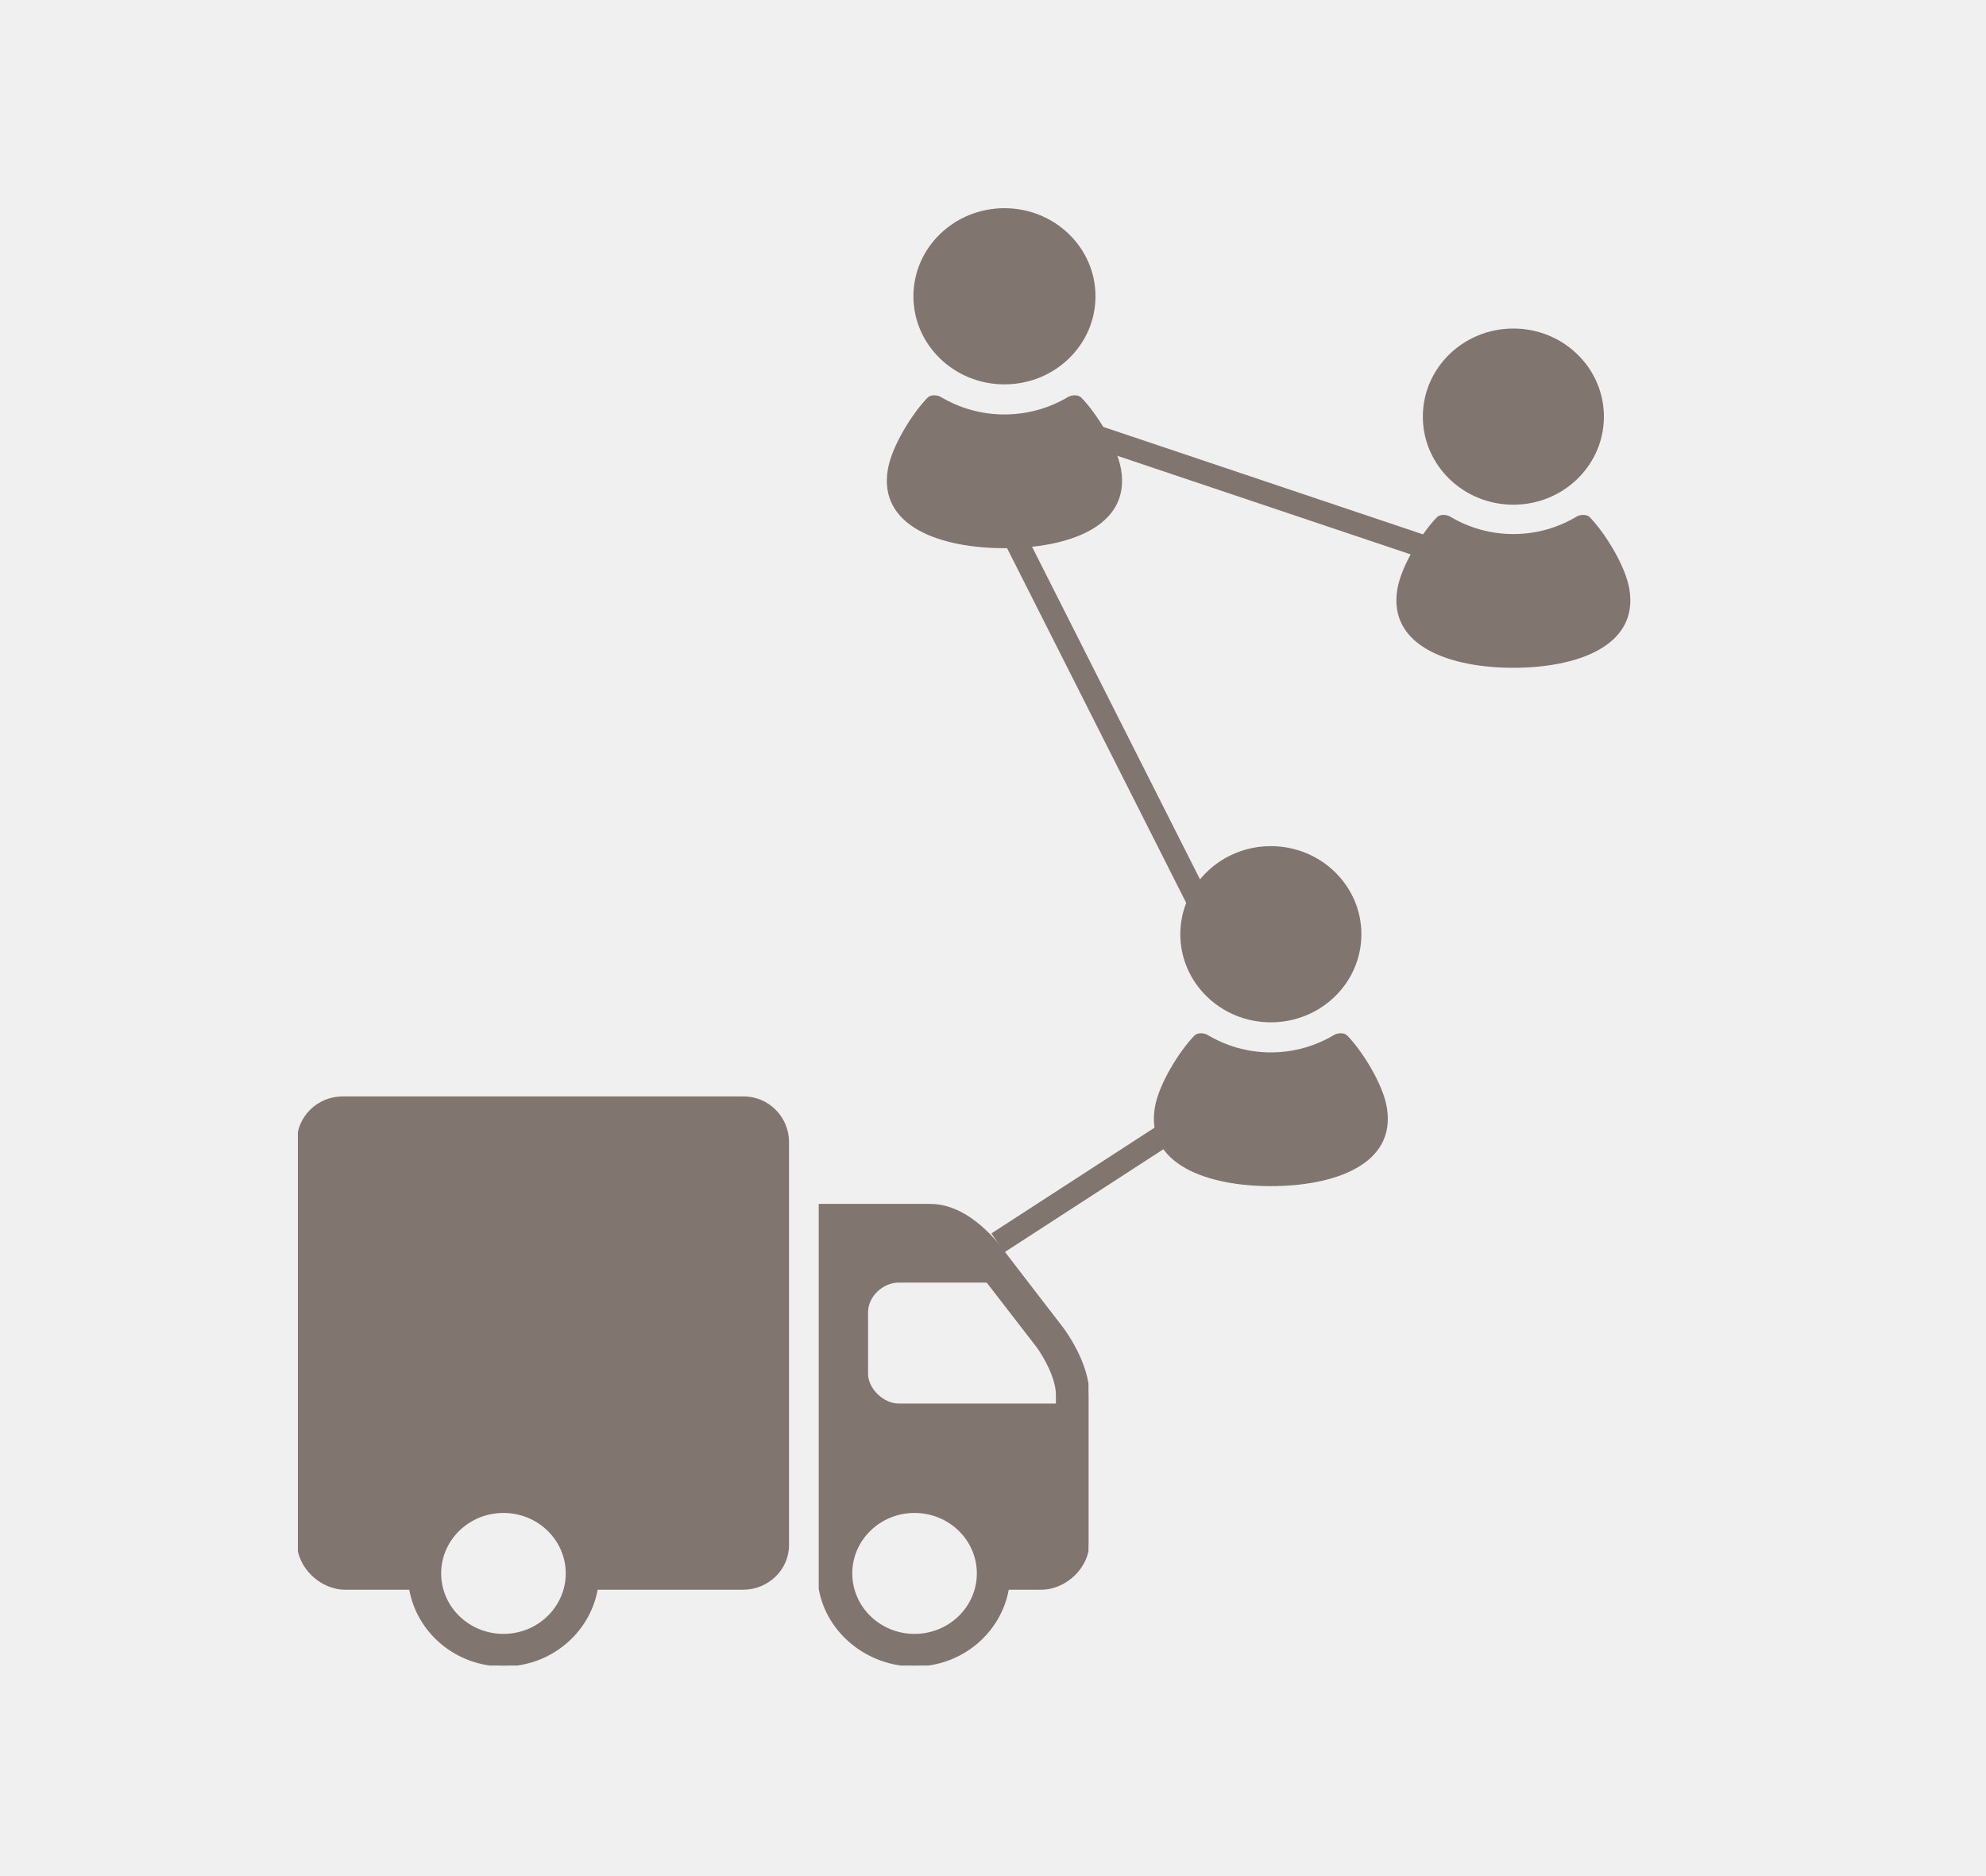
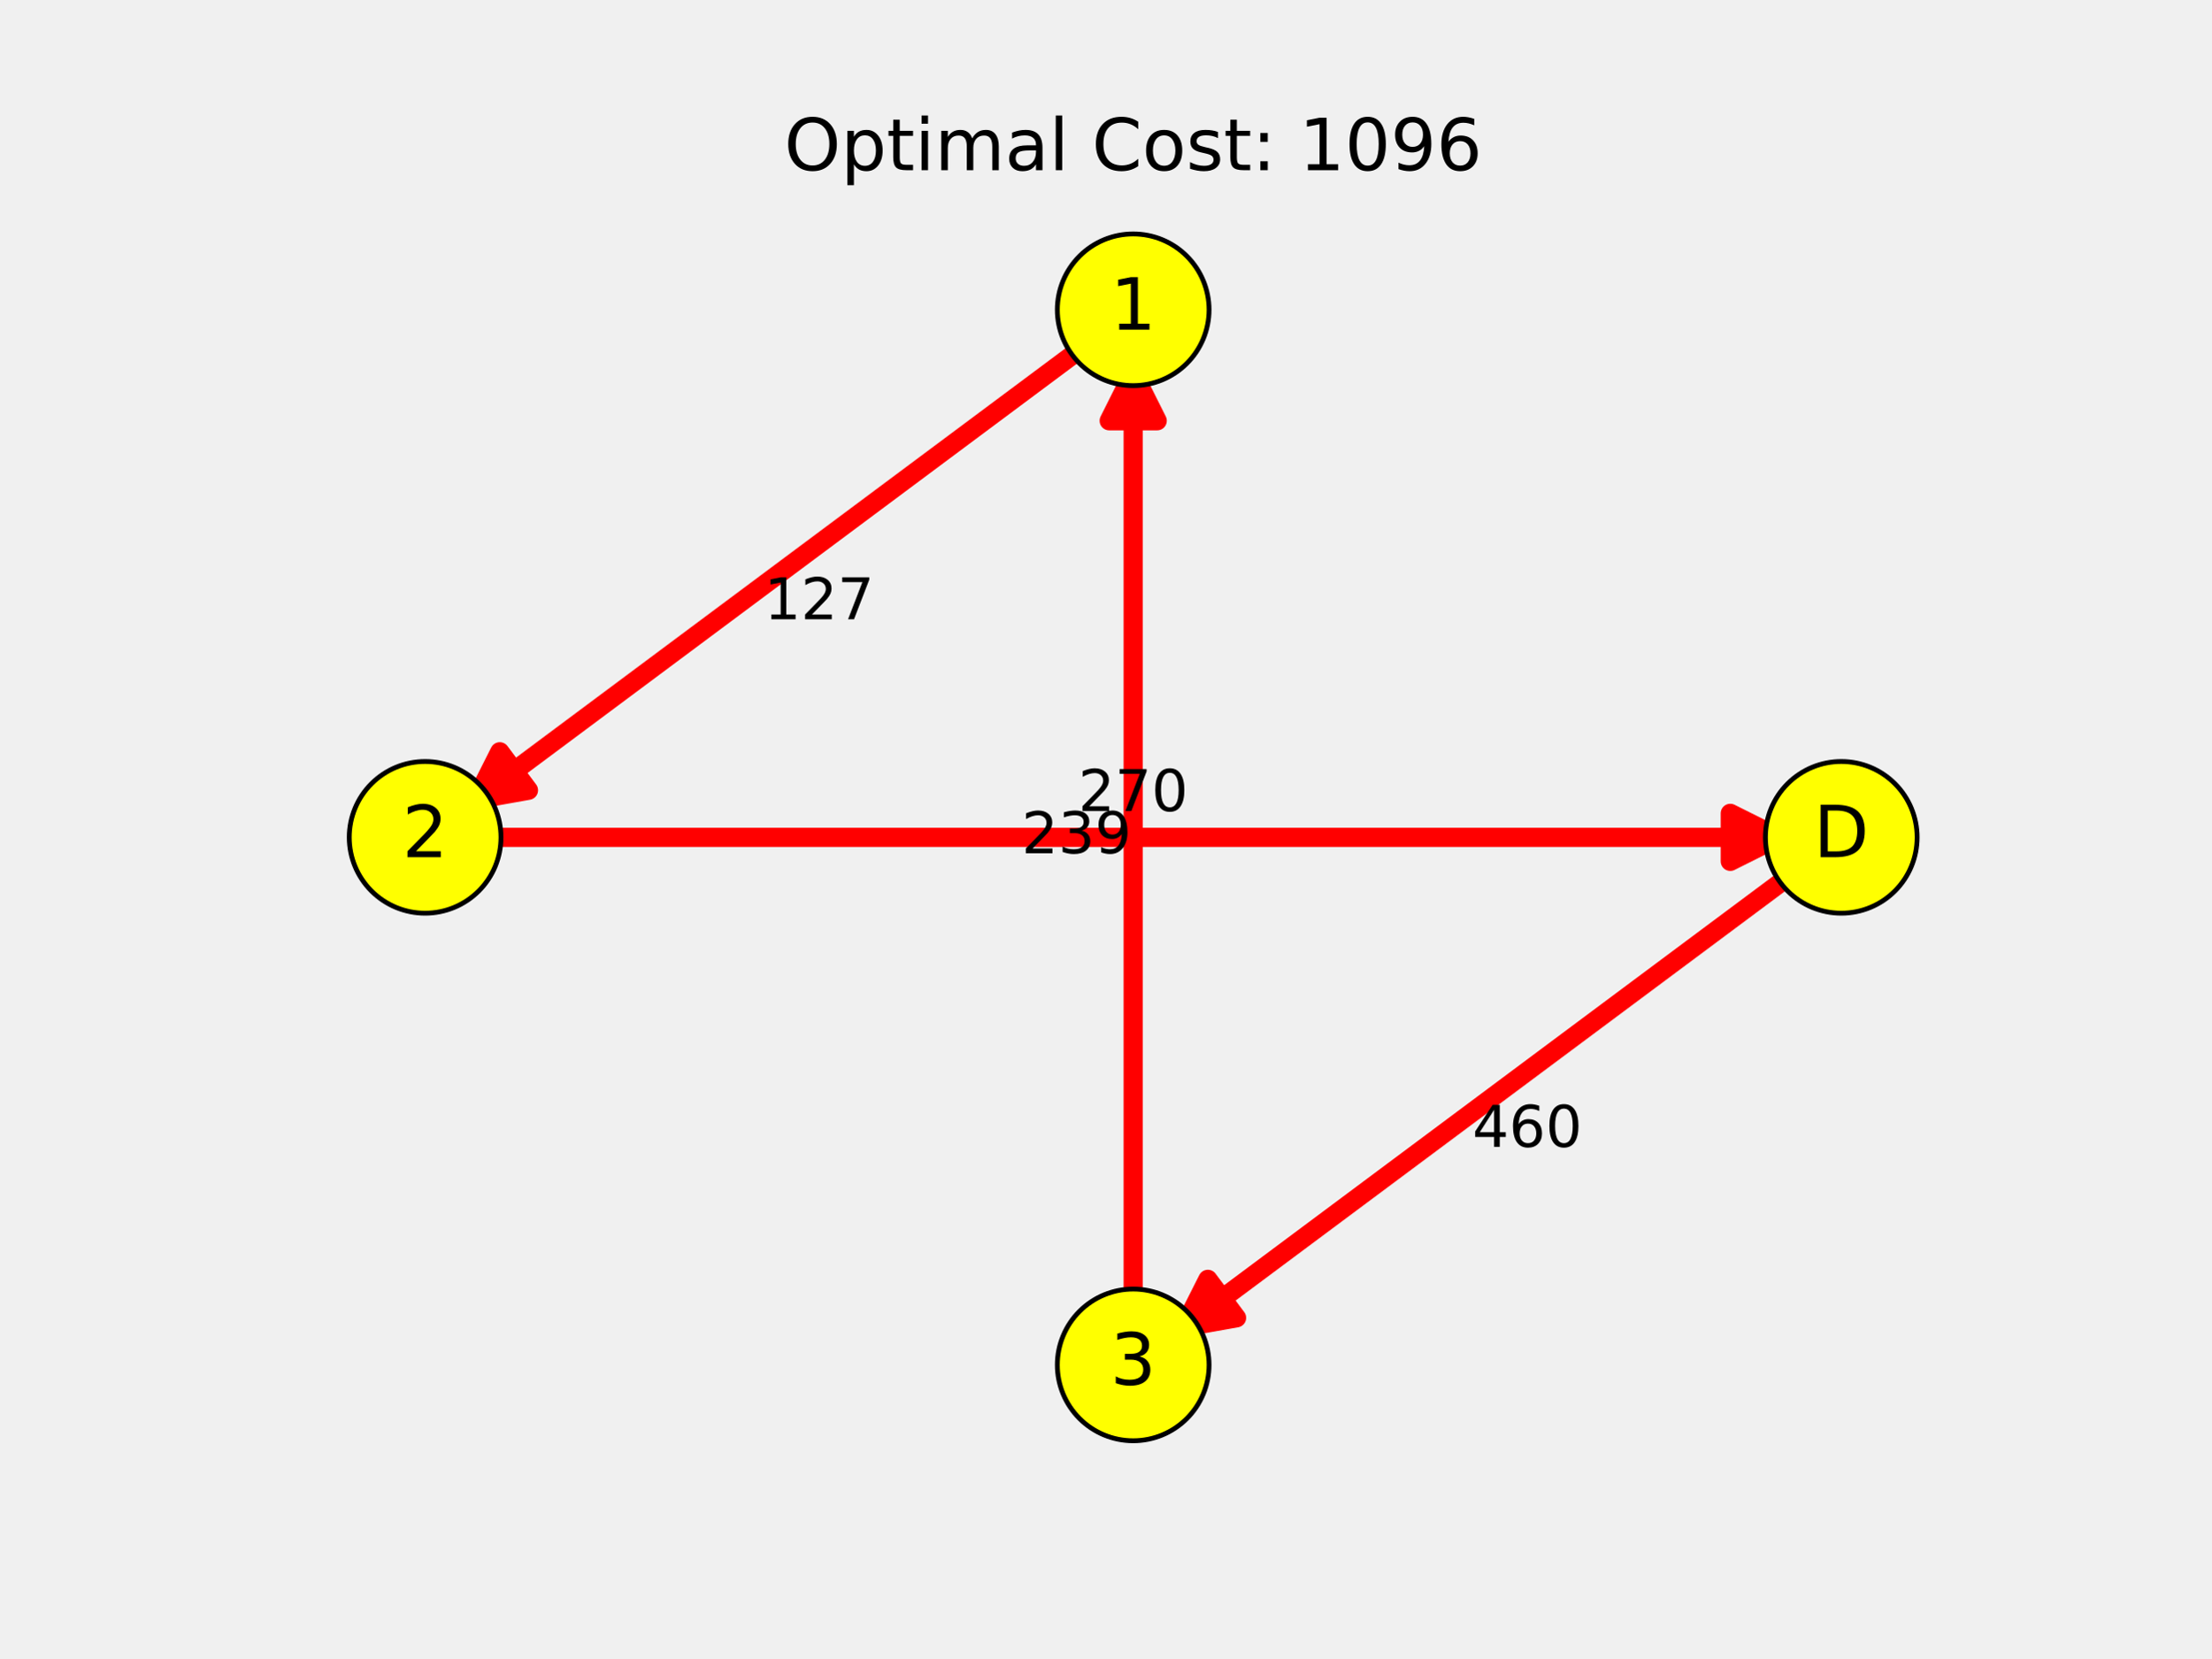
- <svg xmlns="http://www.w3.org/2000/svg" width="1040" height="982" viewBox="0 0 1040 982" fill="none">
-   <line y1="-6" x2="280.283" y2="-6" transform="matrix(0.450865 0.892592 -0.902409 0.43088 506.722 246.109)" stroke="#80756F" stroke-width="12" />
-   <line y1="-6" x2="209.631" y2="-6" transform="matrix(0.947913 0.318529 -0.334951 0.942235 554.34 228.302)" stroke="#80756F" stroke-width="12" />
-   <line y1="-6" x2="127.677" y2="-6" transform="matrix(0.839145 -0.543908 0.565516 0.824737 525.952 655.653)" stroke="#80756F" stroke-width="12" />
-   <g clip-path="url(#clip0_82_169)">
-     <path d="M179.546 574.52C166.544 574.52 156 584.79 156 597.384V807.68C156 820.274 167.838 831.8 180.84 831.8H214.736C218.682 854.601 239.059 872 263.64 872C288.221 872 308.598 854.601 312.544 831.8H389.134C402.104 831.8 412.68 821.53 412.68 808.936V597.886C412.68 585.01 402.233 574.52 389.392 574.52H179.546ZM429.24 630.8V831.8C433.218 854.57 454.339 872 478.92 872C503.501 872 523.878 854.57 527.824 831.8H545.16C558.162 831.8 570 820.305 570 807.68V730.295C570 714.121 558 697.601 556.545 695.622L522.131 650.9C514.239 641.667 501.852 630.8 487.2 630.8H429.24ZM470.64 671H516.956L543.349 705.17C546.163 709.033 553.44 720.873 553.44 730.295V735.32H470.64C462.36 735.32 454.08 727.28 454.08 719.24V687.08C454.08 678.192 462.36 671 470.64 671ZM263.64 791.6C281.914 791.6 296.76 806.015 296.76 823.76C296.76 841.505 281.914 855.92 263.64 855.92C245.366 855.92 230.52 841.505 230.52 823.76C230.52 806.015 245.366 791.6 263.64 791.6ZM478.92 791.6C497.194 791.6 512.04 806.015 512.04 823.76C512.04 841.505 497.194 855.92 478.92 855.92C460.646 855.92 445.8 841.505 445.8 823.76C445.8 806.015 460.646 791.6 478.92 791.6Z" fill="#80756F" stroke="#80756F" />
+ <svg xmlns="http://www.w3.org/2000/svg" xmlns:xlink="http://www.w3.org/1999/xlink" width="460.8pt" height="345.6pt" viewBox="0 0 460.8 345.6" version="1.1">
+   <defs>
+     <style type="text/css">*{stroke-linejoin: round; stroke-linecap: butt}</style>
+   </defs>
+   <g id="figure_1">
+     <g id="patch_1">
+       <path d="M 0 345.6  L 460.8 345.6  L 460.8 0  L 0 0  L 0 345.6  z " style="fill: none" />
+     </g>
+     <g id="axes_1">
+       <g id="patch_2">
+         <path d="M 376.788 179.701  Q 309.947 229.508 246.692 276.644  " clip-path="url(#p02287bc951)" style="fill: none; stroke: #ff0000; stroke-width: 4; stroke-linecap: round" />
+         <path d="M 257.698 274.678  L 246.692 276.644  L 251.723 266.659  z " clip-path="url(#p02287bc951)" style="fill: #ff0000; stroke: #ff0000; stroke-width: 4; stroke-linecap: round" />
+       </g>
+       <g id="patch_3">
+         <path d="M 236.16 275.83  Q 236.16 174.528 236.16 77.698  " clip-path="url(#p02287bc951)" style="fill: none; stroke: #ff0000; stroke-width: 4; stroke-linecap: round" />
+         <path d="M 231.16 87.698  L 236.16 77.698  L 241.16 87.698  z " clip-path="url(#p02287bc951)" style="fill: #ff0000; stroke: #ff0000; stroke-width: 4; stroke-linecap: round" />
+       </g>
+       <g id="patch_4">
+         <path d="M 229.218 69.737  Q 162.377 119.545 99.122 166.68  " clip-path="url(#p02287bc951)" style="fill: none; stroke: #ff0000; stroke-width: 4; stroke-linecap: round" />
+         <path d="M 110.128 164.714  L 99.122 166.68  L 104.153 156.696  z " clip-path="url(#p02287bc951)" style="fill: #ff0000; stroke: #ff0000; stroke-width: 4; stroke-linecap: round" />
+       </g>
+       <g id="patch_5">
+         <path d="M 97.25 174.528  Q 236.16 174.528 370.598 174.528  " clip-path="url(#p02287bc951)" style="fill: none; stroke: #ff0000; stroke-width: 4; stroke-linecap: round" />
+         <path d="M 360.598 169.528  L 370.598 174.528  L 360.598 179.528  z " clip-path="url(#p02287bc951)" style="fill: #ff0000; stroke: #ff0000; stroke-width: 4; stroke-linecap: round" />
+       </g>
+       <g id="PathCollection_1">
+         <defs>
+           <path id="m238e5360b5" d="M 0 15.811  C 4.193 15.811 8.215 14.145 11.18 11.18  C 14.145 8.215 15.811 4.193 15.811 0  C 15.811 -4.193 14.145 -8.215 11.18 -11.18  C 8.215 -14.145 4.193 -15.811 0 -15.811  C -4.193 -15.811 -8.215 -14.145 -11.18 -11.18  C -14.145 -8.215 -15.811 -4.193 -15.811 0  C -15.811 4.193 -14.145 8.215 -11.18 11.18  C -8.215 14.145 -4.193 15.811 0 15.811  z " style="stroke: #000000" />
+         </defs>
+         <g clip-path="url(#p02287bc951)">
+           <use xlink:href="#m238e5360b5" x="383.73" y="174.528" style="fill: #ffff00; stroke: #000000" />
+           <use xlink:href="#m238e5360b5" x="236.16" y="64.564" style="fill: #ffff00; stroke: #000000" />
+           <use xlink:href="#m238e5360b5" x="88.59" y="174.528" style="fill: #ffff00; stroke: #000000" />
+           <use xlink:href="#m238e5360b5" x="236.16" y="284.492" style="fill: #ffff00; stroke: #000000" />
+         </g>
+       </g>
+       <g id="text_1">
+         <g clip-path="url(#p02287bc951)">
+           <g transform="translate(377.9552 178.6671) scale(0.15 -0.15)">
+             <defs>
+               <path id="DejaVuSans-44" d="M 1259 4147  L 1259 519  L 2022 519  Q 2988 519 3436 956  Q 3884 1394 3884 2338  Q 3884 3275 3436 3711  Q 2988 4147 2022 4147  L 1259 4147  z M 628 4666  L 1925 4666  Q 3281 4666 3915 4102  Q 4550 3538 4550 2338  Q 4550 1131 3912 565  Q 3275 0 1925 0  L 628 0  L 628 4666  z " transform="scale(0.015625)" />
+             </defs>
+             <use xlink:href="#DejaVuSans-44" />
+           </g>
+         </g>
+       </g>
+       <g id="text_2">
+         <g clip-path="url(#p02287bc951)">
+           <g transform="translate(231.3881 68.70343) scale(0.15 -0.15)">
+             <defs>
+               <path id="DejaVuSans-31" d="M 794 531  L 1825 531  L 1825 4091  L 703 3866  L 703 4441  L 1819 4666  L 2450 4666  L 2450 531  L 3481 531  L 3481 0  L 794 0  L 794 531  z " transform="scale(0.015625)" />
+             </defs>
+             <use xlink:href="#DejaVuSans-31" />
+           </g>
+         </g>
+       </g>
+       <g id="text_3">
+         <g clip-path="url(#p02287bc951)">
+           <g transform="translate(83.81788 178.6671) scale(0.15 -0.15)">
+             <defs>
+               <path id="DejaVuSans-32" d="M 1228 531  L 3431 531  L 3431 0  L 469 0  L 469 531  Q 828 903 1448 1529  Q 2069 2156 2228 2338  Q 2531 2678 2651 2914  Q 2772 3150 2772 3378  Q 2772 3750 2511 3984  Q 2250 4219 1831 4219  Q 1534 4219 1204 4116  Q 875 4013 500 3803  L 500 4441  Q 881 4594 1212 4672  Q 1544 4750 1819 4750  Q 2544 4750 2975 4387  Q 3406 4025 3406 3419  Q 3406 3131 3298 2873  Q 3191 2616 2906 2266  Q 2828 2175 2409 1742  Q 1991 1309 1228 531  z " transform="scale(0.015625)" />
+             </defs>
+             <use xlink:href="#DejaVuSans-32" />
+           </g>
+         </g>
+       </g>
+       <g id="text_4">
+         <g clip-path="url(#p02287bc951)">
+           <g transform="translate(231.3881 288.6307) scale(0.15 -0.15)">
+             <defs>
+               <path id="DejaVuSans-33" d="M 2597 2516  Q 3050 2419 3304 2112  Q 3559 1806 3559 1356  Q 3559 666 3084 287  Q 2609 -91 1734 -91  Q 1441 -91 1130 -33  Q 819 25 488 141  L 488 750  Q 750 597 1062 519  Q 1375 441 1716 441  Q 2309 441 2620 675  Q 2931 909 2931 1356  Q 2931 1769 2642 2001  Q 2353 2234 1838 2234  L 1294 2234  L 1294 2753  L 1863 2753  Q 2328 2753 2575 2939  Q 2822 3125 2822 3475  Q 2822 3834 2567 4026  Q 2313 4219 1838 4219  Q 1578 4219 1281 4162  Q 984 4106 628 3988  L 628 4550  Q 988 4650 1302 4700  Q 1616 4750 1894 4750  Q 2613 4750 3031 4423  Q 3450 4097 3450 3541  Q 3450 3153 3228 2886  Q 3006 2619 2597 2516  z " transform="scale(0.015625)" />
+             </defs>
+             <use xlink:href="#DejaVuSans-33" />
+           </g>
+         </g>
+       </g>
+       <g id="text_5">
+         <g transform="translate(306.8405 239.0416) scale(0.12 -0.12)">
+           <defs>
+             <path id="DejaVuSans-34" d="M 2419 4116  L 825 1625  L 2419 1625  L 2419 4116  z M 2253 4666  L 3047 4666  L 3047 1625  L 3713 1625  L 3713 1100  L 3047 1100  L 3047 0  L 2419 0  L 2419 1100  L 313 1100  L 313 1709  L 2253 4666  z " transform="scale(0.015625)" />
+             <path id="DejaVuSans-36" d="M 2113 2584  Q 1688 2584 1439 2293  Q 1191 2003 1191 1497  Q 1191 994 1439 701  Q 1688 409 2113 409  Q 2538 409 2786 701  Q 3034 994 3034 1497  Q 3034 2003 2786 2293  Q 2538 2584 2113 2584  z M 3366 4563  L 3366 3988  Q 3128 4100 2886 4159  Q 2644 4219 2406 4219  Q 1781 4219 1451 3797  Q 1122 3375 1075 2522  Q 1259 2794 1537 2939  Q 1816 3084 2150 3084  Q 2853 3084 3261 2657  Q 3669 2231 3669 1497  Q 3669 778 3244 343  Q 2819 -91 2113 -91  Q 1303 -91 875 529  Q 447 1150 447 2328  Q 447 3434 972 4092  Q 1497 4750 2381 4750  Q 2619 4750 2861 4703  Q 3103 4656 3366 4563  z " transform="scale(0.015625)" />
+             <path id="DejaVuSans-30" d="M 2034 4250  Q 1547 4250 1301 3770  Q 1056 3291 1056 2328  Q 1056 1369 1301 889  Q 1547 409 2034 409  Q 2525 409 2770 889  Q 3016 1369 3016 2328  Q 3016 3291 2770 3770  Q 2525 4250 2034 4250  z M 2034 4750  Q 2819 4750 3233 4129  Q 3647 3509 3647 2328  Q 3647 1150 3233 529  Q 2819 -91 2034 -91  Q 1250 -91 836 529  Q 422 1150 422 2328  Q 422 3509 836 4129  Q 1250 4750 2034 4750  z " transform="scale(0.015625)" />
+           </defs>
+           <use xlink:href="#DejaVuSans-34" />
+           <use xlink:href="#DejaVuSans-36" x="63.623" />
+           <use xlink:href="#DejaVuSans-30" x="127.246" />
+         </g>
+       </g>
+       <g id="text_6">
+         <g transform="translate(212.9019 177.8392) scale(0.12 -0.12)">
+           <defs>
+             <path id="DejaVuSans-39" d="M 703 97  L 703 672  Q 941 559 1184 500  Q 1428 441 1663 441  Q 2288 441 2617 861  Q 2947 1281 2994 2138  Q 2813 1869 2534 1725  Q 2256 1581 1919 1581  Q 1219 1581 811 2004  Q 403 2428 403 3163  Q 403 3881 828 4315  Q 1253 4750 1959 4750  Q 2769 4750 3195 4129  Q 3622 3509 3622 2328  Q 3622 1225 3098 567  Q 2575 -91 1691 -91  Q 1453 -91 1209 -44  Q 966 3 703 97  z M 1959 2075  Q 2384 2075 2632 2365  Q 2881 2656 2881 3163  Q 2881 3666 2632 3958  Q 2384 4250 1959 4250  Q 1534 4250 1286 3958  Q 1038 3666 1038 3163  Q 1038 2656 1286 2365  Q 1534 2075 1959 2075  z " transform="scale(0.015625)" />
+           </defs>
+           <use xlink:href="#DejaVuSans-32" />
+           <use xlink:href="#DejaVuSans-33" x="63.623" />
+           <use xlink:href="#DejaVuSans-39" x="127.246" />
+         </g>
+       </g>
+       <g id="text_7">
+         <g transform="translate(159.2702 129.0779) scale(0.12 -0.12)">
+           <defs>
+             <path id="DejaVuSans-37" d="M 525 4666  L 3525 4666  L 3525 4397  L 1831 0  L 1172 0  L 2766 4134  L 525 4134  L 525 4666  z " transform="scale(0.015625)" />
+           </defs>
+           <use xlink:href="#DejaVuSans-31" />
+           <use xlink:href="#DejaVuSans-32" x="63.623" />
+           <use xlink:href="#DejaVuSans-37" x="127.246" />
+         </g>
+       </g>
+       <g id="text_8">
+         <g transform="translate(224.7075 169.0422) scale(0.12 -0.12)">
+           <use xlink:href="#DejaVuSans-32" />
+           <use xlink:href="#DejaVuSans-37" x="63.623" />
+           <use xlink:href="#DejaVuSans-30" x="127.246" />
+         </g>
+       </g>
+       <g id="text_9">
+         <g transform="translate(163.4311 35.472) scale(0.15 -0.15)">
+           <defs>
+             <path id="DejaVuSans-4f" d="M 2522 4238  Q 1834 4238 1429 3725  Q 1025 3213 1025 2328  Q 1025 1447 1429 934  Q 1834 422 2522 422  Q 3209 422 3611 934  Q 4013 1447 4013 2328  Q 4013 3213 3611 3725  Q 3209 4238 2522 4238  z M 2522 4750  Q 3503 4750 4090 4092  Q 4678 3434 4678 2328  Q 4678 1225 4090 567  Q 3503 -91 2522 -91  Q 1538 -91 948 565  Q 359 1222 359 2328  Q 359 3434 948 4092  Q 1538 4750 2522 4750  z " transform="scale(0.015625)" />
+             <path id="DejaVuSans-70" d="M 1159 525  L 1159 -1331  L 581 -1331  L 581 3500  L 1159 3500  L 1159 2969  Q 1341 3281 1617 3432  Q 1894 3584 2278 3584  Q 2916 3584 3314 3078  Q 3713 2572 3713 1747  Q 3713 922 3314 415  Q 2916 -91 2278 -91  Q 1894 -91 1617 61  Q 1341 213 1159 525  z M 3116 1747  Q 3116 2381 2855 2742  Q 2594 3103 2138 3103  Q 1681 3103 1420 2742  Q 1159 2381 1159 1747  Q 1159 1113 1420 752  Q 1681 391 2138 391  Q 2594 391 2855 752  Q 3116 1113 3116 1747  z " transform="scale(0.015625)" />
+             <path id="DejaVuSans-74" d="M 1172 4494  L 1172 3500  L 2356 3500  L 2356 3053  L 1172 3053  L 1172 1153  Q 1172 725 1289 603  Q 1406 481 1766 481  L 2356 481  L 2356 0  L 1766 0  Q 1100 0 847 248  Q 594 497 594 1153  L 594 3053  L 172 3053  L 172 3500  L 594 3500  L 594 4494  L 1172 4494  z " transform="scale(0.015625)" />
+             <path id="DejaVuSans-69" d="M 603 3500  L 1178 3500  L 1178 0  L 603 0  L 603 3500  z M 603 4863  L 1178 4863  L 1178 4134  L 603 4134  L 603 4863  z " transform="scale(0.015625)" />
+             <path id="DejaVuSans-6d" d="M 3328 2828  Q 3544 3216 3844 3400  Q 4144 3584 4550 3584  Q 5097 3584 5394 3201  Q 5691 2819 5691 2113  L 5691 0  L 5113 0  L 5113 2094  Q 5113 2597 4934 2840  Q 4756 3084 4391 3084  Q 3944 3084 3684 2787  Q 3425 2491 3425 1978  L 3425 0  L 2847 0  L 2847 2094  Q 2847 2600 2669 2842  Q 2491 3084 2119 3084  Q 1678 3084 1418 2786  Q 1159 2488 1159 1978  L 1159 0  L 581 0  L 581 3500  L 1159 3500  L 1159 2956  Q 1356 3278 1631 3431  Q 1906 3584 2284 3584  Q 2666 3584 2933 3390  Q 3200 3197 3328 2828  z " transform="scale(0.015625)" />
+             <path id="DejaVuSans-61" d="M 2194 1759  Q 1497 1759 1228 1600  Q 959 1441 959 1056  Q 959 750 1161 570  Q 1363 391 1709 391  Q 2188 391 2477 730  Q 2766 1069 2766 1631  L 2766 1759  L 2194 1759  z M 3341 1997  L 3341 0  L 2766 0  L 2766 531  Q 2569 213 2275 61  Q 1981 -91 1556 -91  Q 1019 -91 701 211  Q 384 513 384 1019  Q 384 1609 779 1909  Q 1175 2209 1959 2209  L 2766 2209  L 2766 2266  Q 2766 2663 2505 2880  Q 2244 3097 1772 3097  Q 1472 3097 1187 3025  Q 903 2953 641 2809  L 641 3341  Q 956 3463 1253 3523  Q 1550 3584 1831 3584  Q 2591 3584 2966 3190  Q 3341 2797 3341 1997  z " transform="scale(0.015625)" />
+             <path id="DejaVuSans-6c" d="M 603 4863  L 1178 4863  L 1178 0  L 603 0  L 603 4863  z " transform="scale(0.015625)" />
+             <path id="DejaVuSans-20" transform="scale(0.015625)" />
+             <path id="DejaVuSans-43" d="M 4122 4306  L 4122 3641  Q 3803 3938 3442 4084  Q 3081 4231 2675 4231  Q 1875 4231 1450 3742  Q 1025 3253 1025 2328  Q 1025 1406 1450 917  Q 1875 428 2675 428  Q 3081 428 3442 575  Q 3803 722 4122 1019  L 4122 359  Q 3791 134 3420 21  Q 3050 -91 2638 -91  Q 1578 -91 968 557  Q 359 1206 359 2328  Q 359 3453 968 4101  Q 1578 4750 2638 4750  Q 3056 4750 3426 4639  Q 3797 4528 4122 4306  z " transform="scale(0.015625)" />
+             <path id="DejaVuSans-6f" d="M 1959 3097  Q 1497 3097 1228 2736  Q 959 2375 959 1747  Q 959 1119 1226 758  Q 1494 397 1959 397  Q 2419 397 2687 759  Q 2956 1122 2956 1747  Q 2956 2369 2687 2733  Q 2419 3097 1959 3097  z M 1959 3584  Q 2709 3584 3137 3096  Q 3566 2609 3566 1747  Q 3566 888 3137 398  Q 2709 -91 1959 -91  Q 1206 -91 779 398  Q 353 888 353 1747  Q 353 2609 779 3096  Q 1206 3584 1959 3584  z " transform="scale(0.015625)" />
+             <path id="DejaVuSans-73" d="M 2834 3397  L 2834 2853  Q 2591 2978 2328 3040  Q 2066 3103 1784 3103  Q 1356 3103 1142 2972  Q 928 2841 928 2578  Q 928 2378 1081 2264  Q 1234 2150 1697 2047  L 1894 2003  Q 2506 1872 2764 1633  Q 3022 1394 3022 966  Q 3022 478 2636 193  Q 2250 -91 1575 -91  Q 1294 -91 989 -36  Q 684 19 347 128  L 347 722  Q 666 556 975 473  Q 1284 391 1588 391  Q 1994 391 2212 530  Q 2431 669 2431 922  Q 2431 1156 2273 1281  Q 2116 1406 1581 1522  L 1381 1569  Q 847 1681 609 1914  Q 372 2147 372 2553  Q 372 3047 722 3315  Q 1072 3584 1716 3584  Q 2034 3584 2315 3537  Q 2597 3491 2834 3397  z " transform="scale(0.015625)" />
+             <path id="DejaVuSans-3a" d="M 750 794  L 1409 794  L 1409 0  L 750 0  L 750 794  z M 750 3309  L 1409 3309  L 1409 2516  L 750 2516  L 750 3309  z " transform="scale(0.015625)" />
+           </defs>
+           <use xlink:href="#DejaVuSans-4f" />
+           <use xlink:href="#DejaVuSans-70" x="78.711" />
+           <use xlink:href="#DejaVuSans-74" x="142.188" />
+           <use xlink:href="#DejaVuSans-69" x="181.396" />
+           <use xlink:href="#DejaVuSans-6d" x="209.18" />
+           <use xlink:href="#DejaVuSans-61" x="306.592" />
+           <use xlink:href="#DejaVuSans-6c" x="367.871" />
+           <use xlink:href="#DejaVuSans-20" x="395.654" />
+           <use xlink:href="#DejaVuSans-43" x="427.441" />
+           <use xlink:href="#DejaVuSans-6f" x="497.266" />
+           <use xlink:href="#DejaVuSans-73" x="558.447" />
+           <use xlink:href="#DejaVuSans-74" x="610.547" />
+           <use xlink:href="#DejaVuSans-3a" x="649.756" />
+           <use xlink:href="#DejaVuSans-20" x="683.447" />
+           <use xlink:href="#DejaVuSans-31" x="715.234" />
+           <use xlink:href="#DejaVuSans-30" x="778.857" />
+           <use xlink:href="#DejaVuSans-39" x="842.48" />
+           <use xlink:href="#DejaVuSans-36" x="906.104" />
+         </g>
+       </g>
+     </g>
  </g>
-   <path d="M526 201.236C552.325 201.236 573.669 180.588 573.669 155.118C573.669 129.655 552.325 109 526 109C499.671 109 478.331 129.655 478.331 155.118C478.331 180.588 499.671 201.236 526 201.236Z" fill="#80756F" />
-   <path d="M587.048 245.665C584.92 233.332 574.111 216.285 566.366 208.304C564.271 206.145 560.634 207.043 559.356 207.808C549.639 213.604 538.232 216.986 526 216.986C513.768 216.986 502.361 213.604 492.643 207.808C491.366 207.043 487.729 206.145 485.634 208.304C477.889 216.285 467.08 233.332 464.951 245.665C459.722 276.029 493.253 287 526 287C558.747 287 592.278 276.029 587.048 245.665Z" fill="#80756F" />
-   <path d="M792.5 264.236C818.682 264.236 839.91 243.588 839.91 218.118C839.91 192.655 818.682 172 792.5 172C766.315 172 745.091 192.655 745.091 218.118C745.091 243.588 766.315 264.236 792.5 264.236Z" fill="#80756F" />
-   <path d="M853.217 308.287C851.1 295.954 840.35 278.907 832.647 270.926C830.563 268.766 826.946 269.665 825.675 270.43C816.011 276.226 804.665 279.608 792.5 279.608C780.335 279.608 768.989 276.226 759.325 270.43C758.054 269.665 754.437 268.766 752.353 270.926C744.651 278.907 733.9 295.954 731.783 308.287C726.582 338.651 759.931 349.622 792.5 349.622C825.07 349.622 858.418 338.651 853.217 308.287Z" fill="#80756F" />
-   <path d="M665.5 535.236C691.682 535.236 712.91 514.588 712.91 489.118C712.91 463.655 691.682 443 665.5 443C639.315 443 618.091 463.655 618.091 489.118C618.091 514.588 639.315 535.236 665.5 535.236Z" fill="#80756F" />
-   <path d="M726.217 579.665C724.1 567.332 713.35 550.285 705.647 542.304C703.563 540.145 699.946 541.043 698.675 541.808C689.011 547.604 677.665 550.986 665.5 550.986C653.335 550.986 641.989 547.604 632.325 541.808C631.054 541.043 627.437 540.145 625.353 542.304C617.651 550.285 606.9 567.332 604.783 579.665C599.582 610.029 632.931 621 665.5 621C698.07 621 731.418 610.029 726.217 579.665Z" fill="#80756F" />
  <defs>
-     <clipPath id="clip0_82_169">
-       <rect width="414" height="402" fill="white" transform="translate(156 470)" />
+     <clipPath id="p02287bc951">
+       <rect x="57.6" y="41.472" width="357.12" height="266.112" />
    </clipPath>
  </defs>
</svg>
